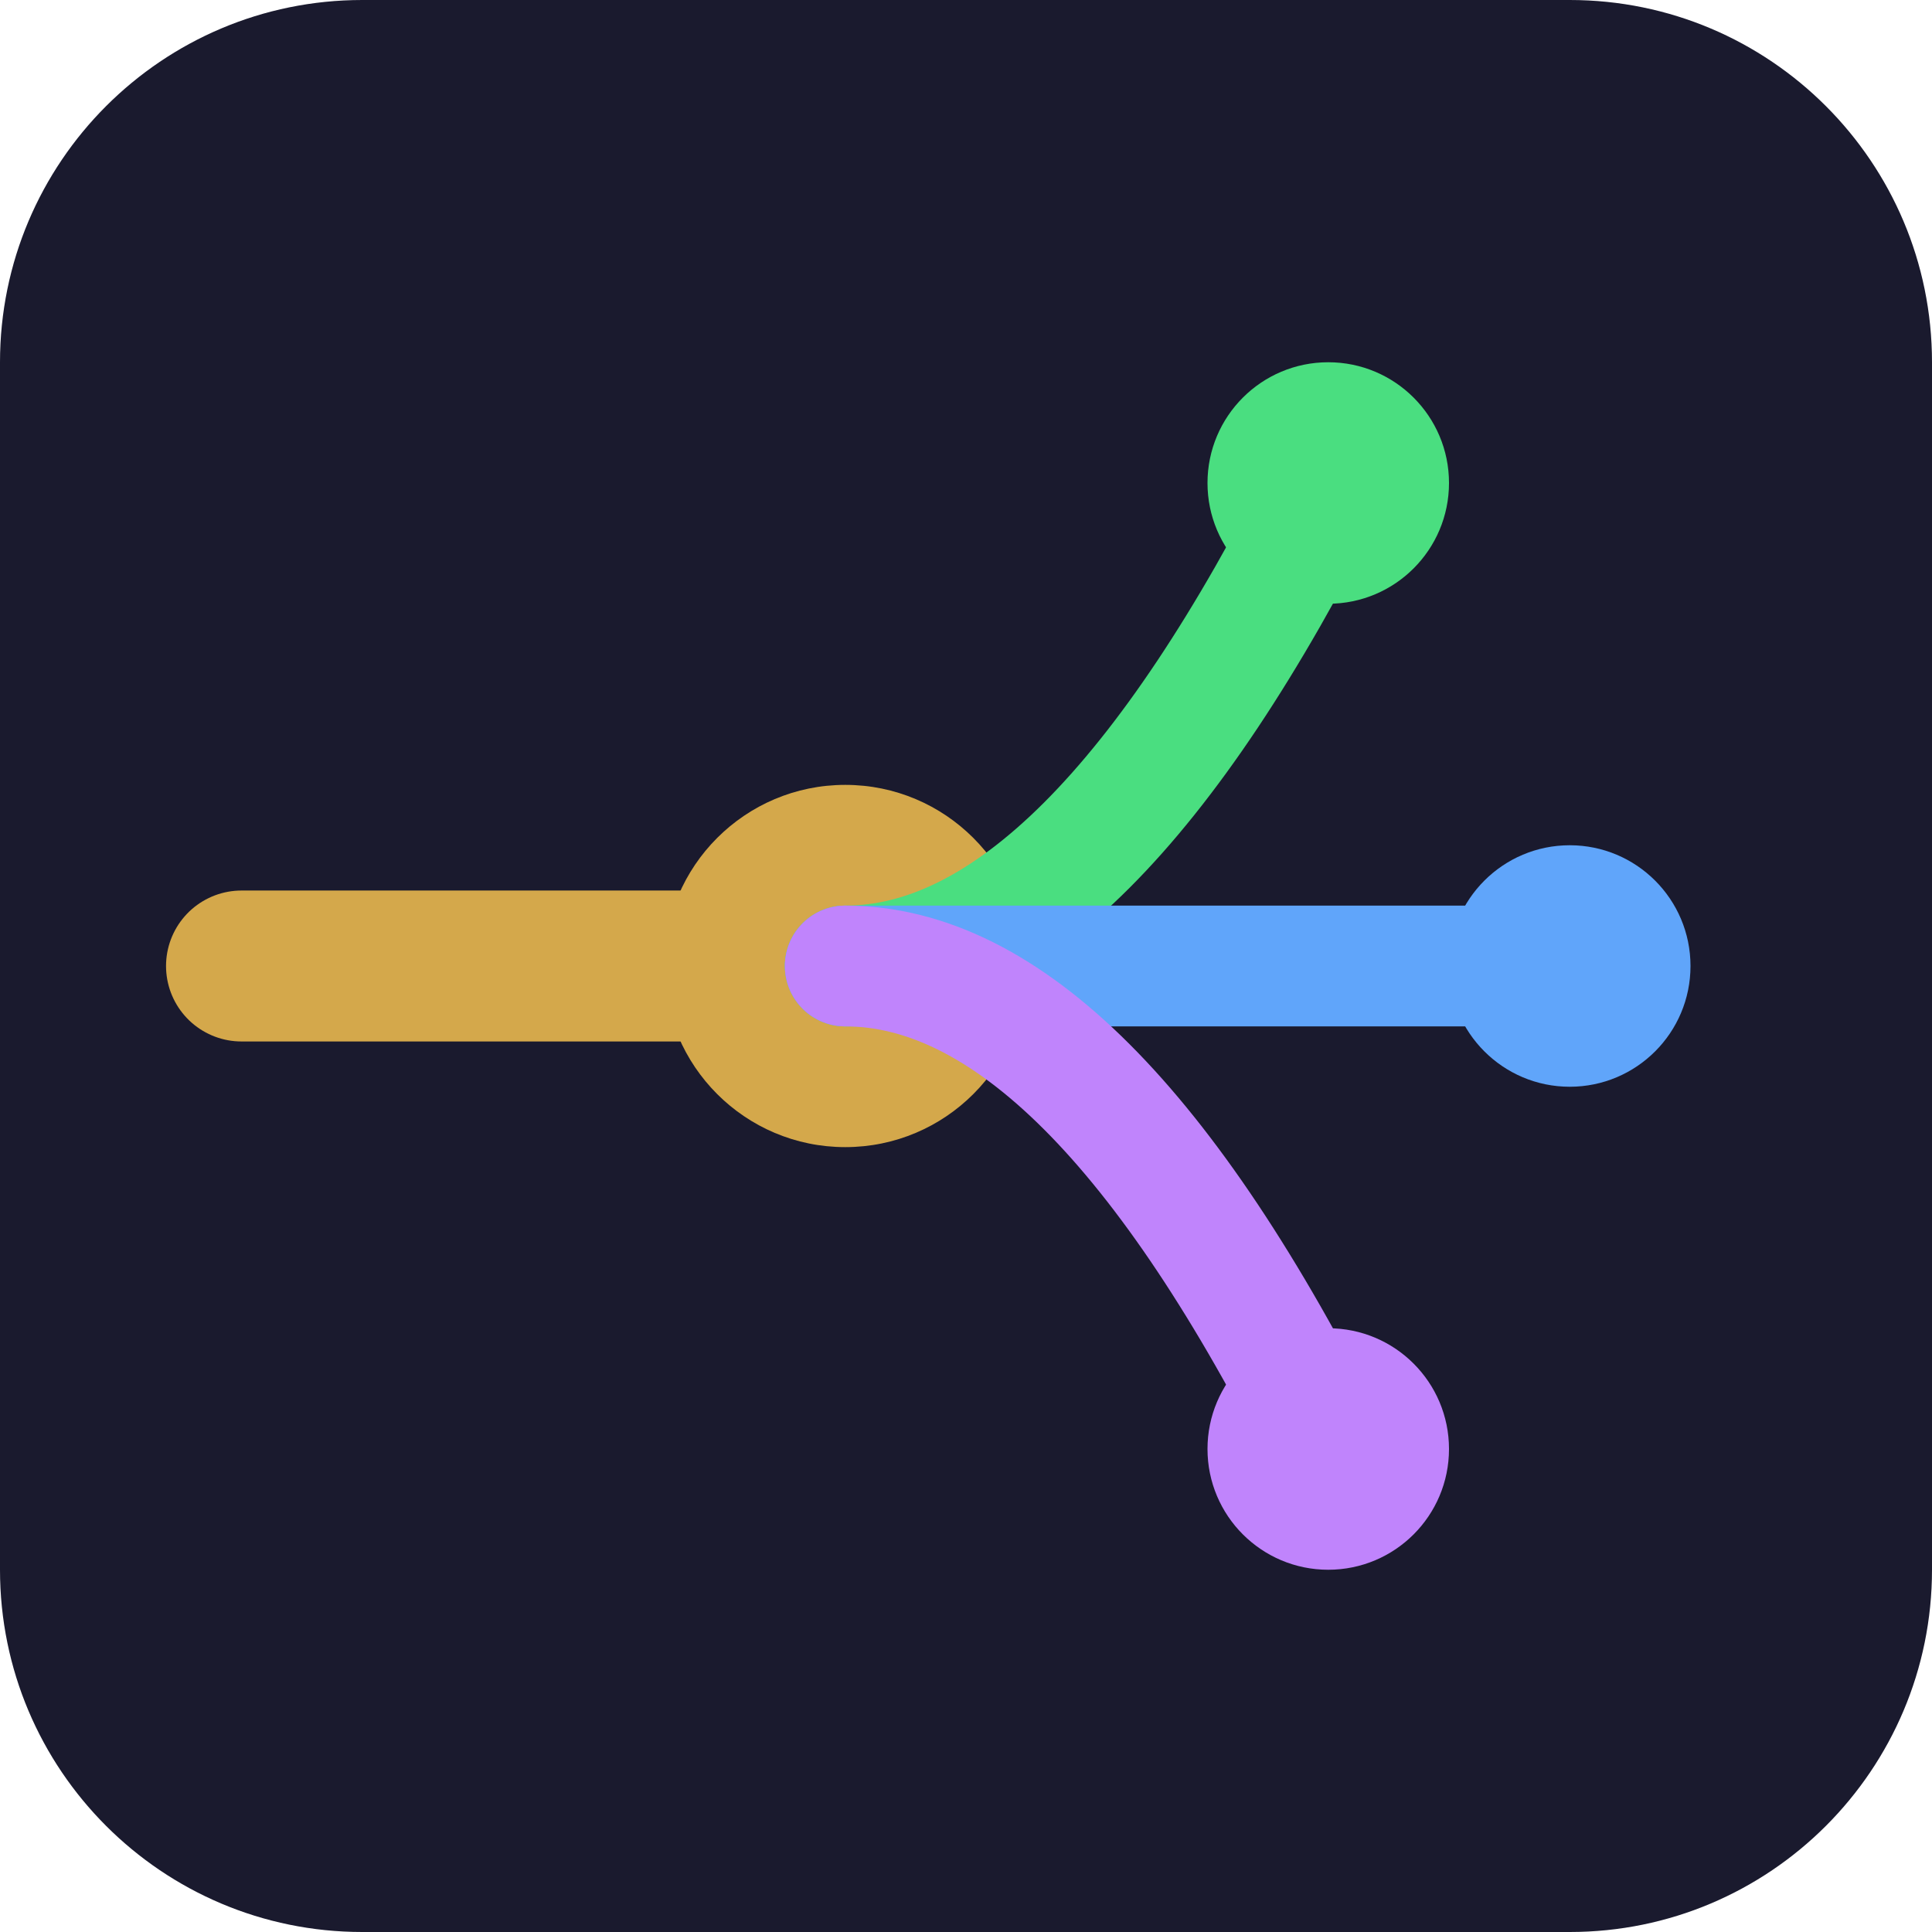
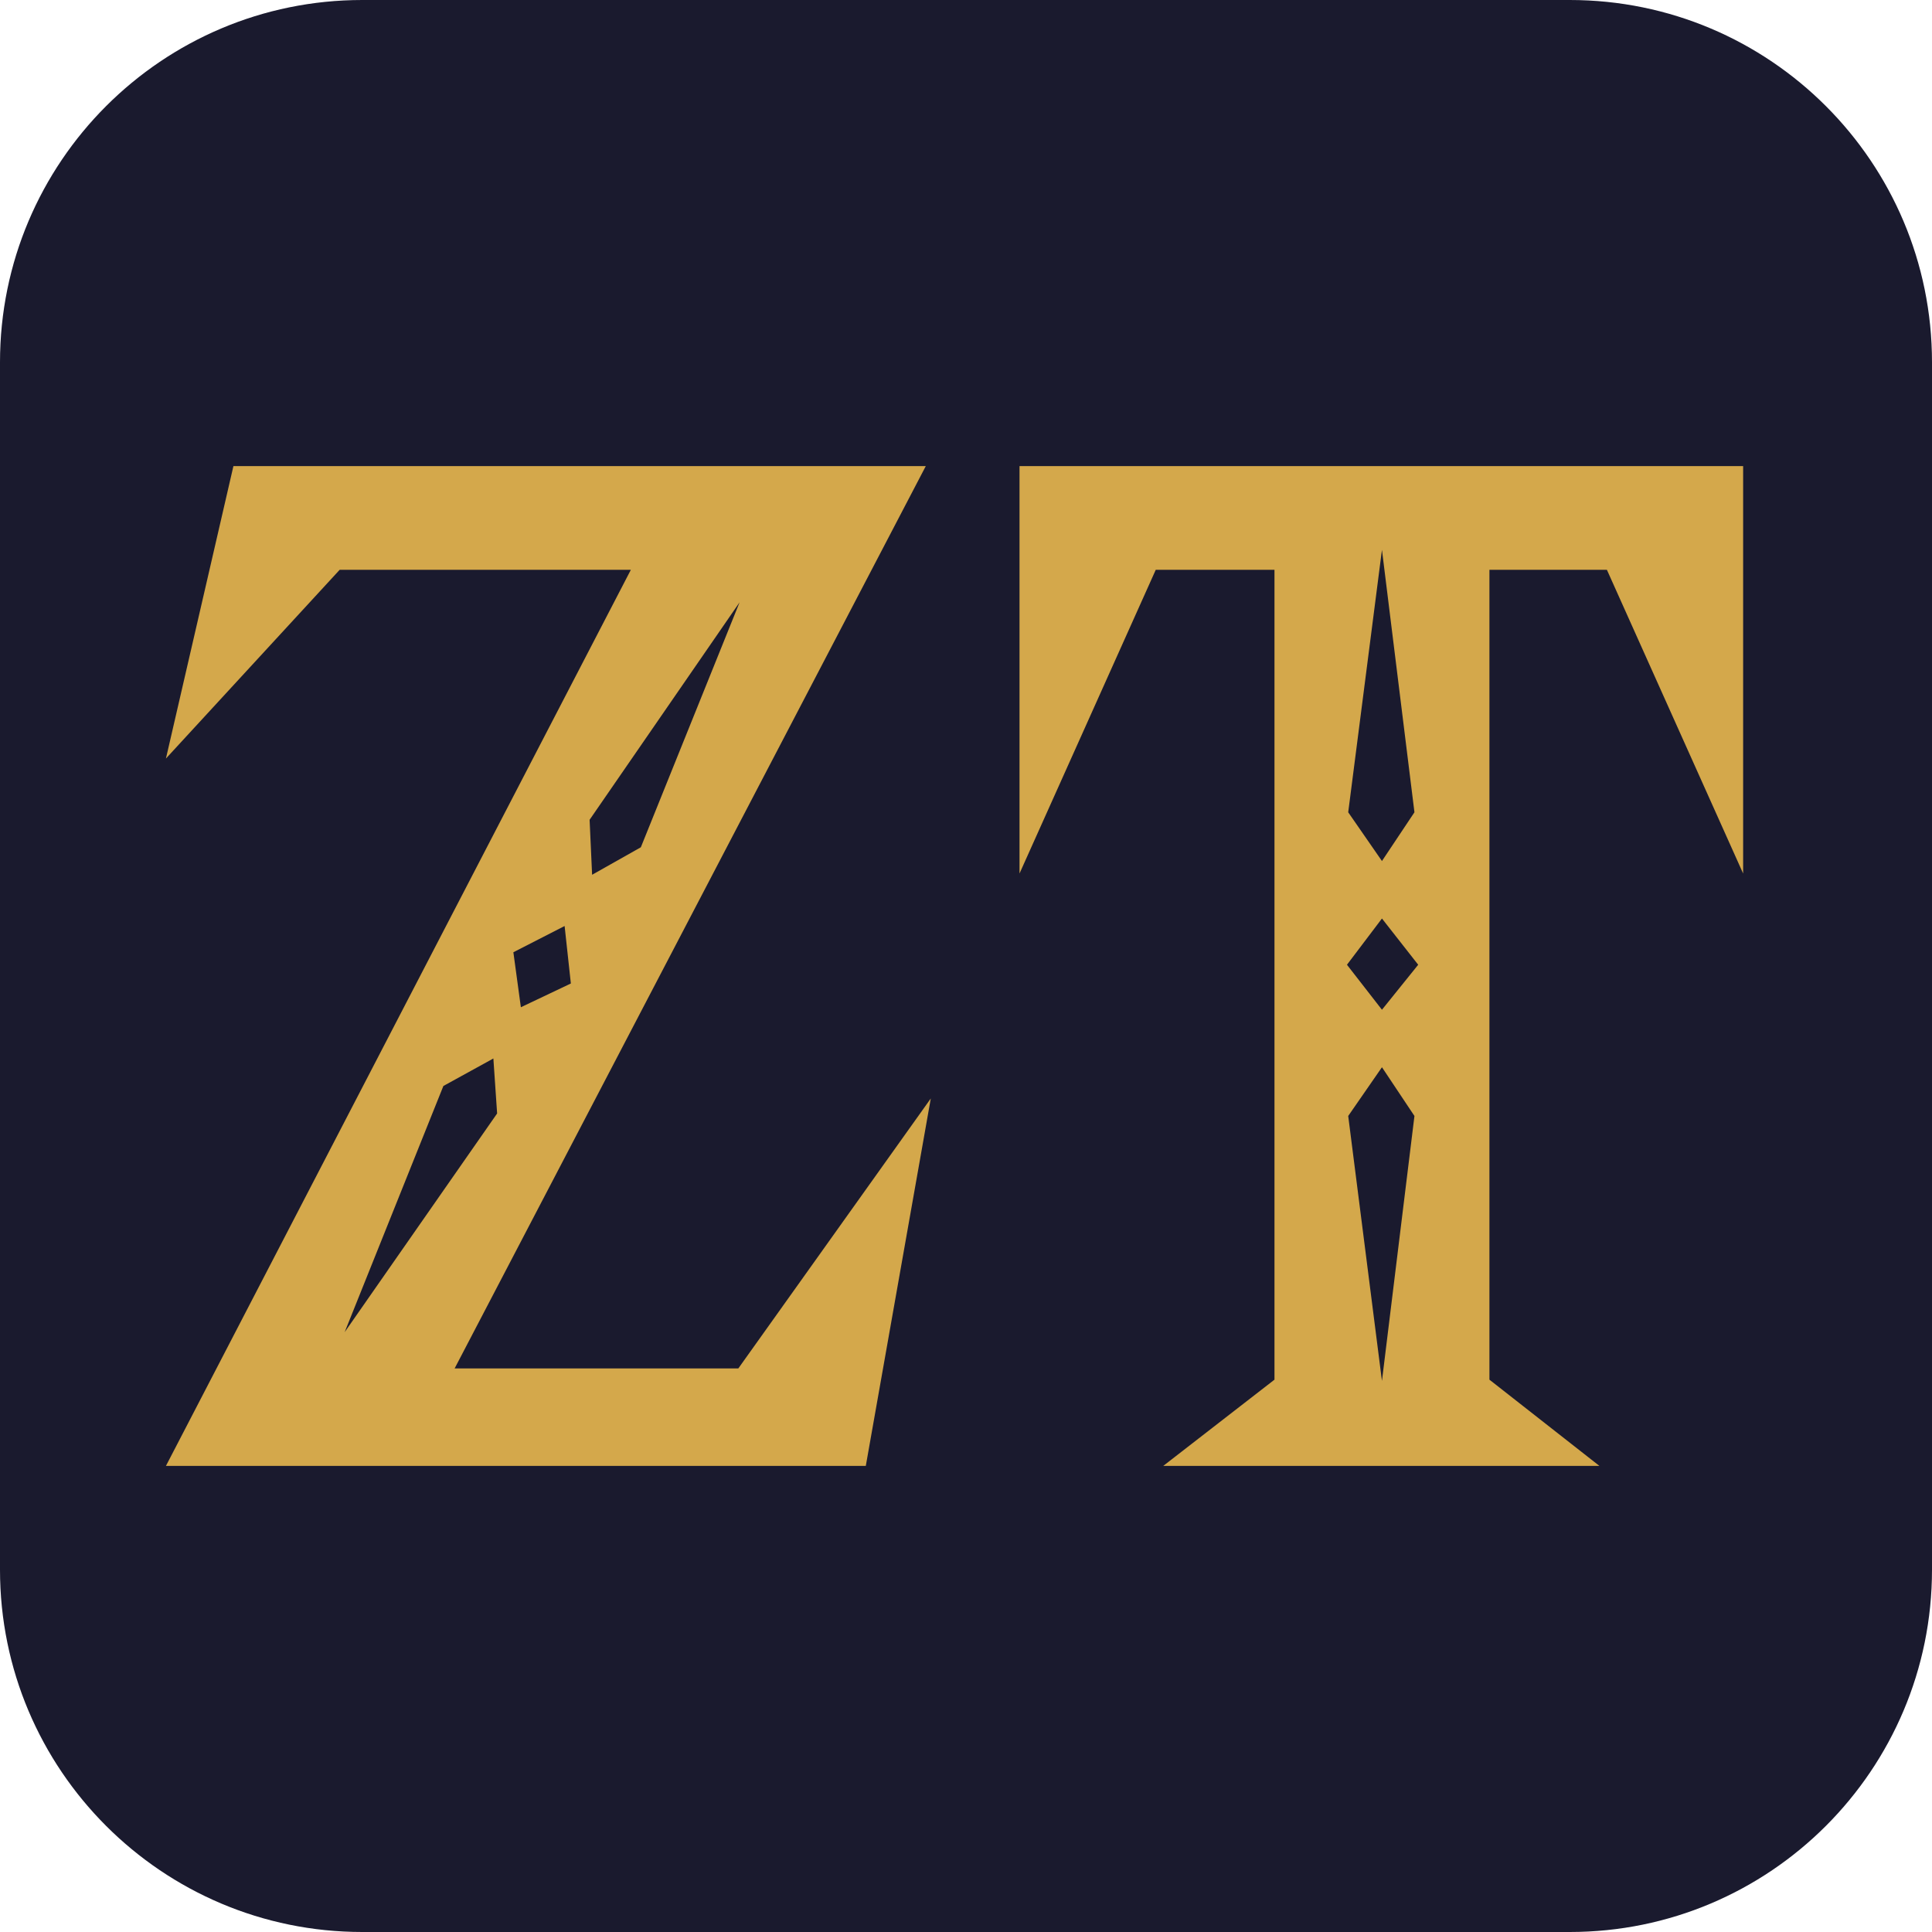
<svg xmlns="http://www.w3.org/2000/svg" viewBox="0 0 32 32">
  <rect width="32" height="32" rx="6" fill="#1a1a2e" />
-   <line x1="4" y1="16" x2="14" y2="16" stroke="#d4a84b" stroke-width="2.5" stroke-linecap="round" />
-   <circle cx="14" cy="16" r="3" fill="#d4a84b" />
-   <path d="M14 16 Q18 16 22 8" fill="none" stroke="#4ade80" stroke-width="2" stroke-linecap="round" />
-   <circle cx="22" cy="8" r="2" fill="#4ade80" />
-   <line x1="14" y1="16" x2="26" y2="16" stroke="#60a5fa" stroke-width="2" stroke-linecap="round" />
-   <circle cx="26" cy="16" r="2" fill="#60a5fa" />
-   <path d="M14 16 Q18 16 22 24" fill="none" stroke="#c084fc" stroke-width="2" stroke-linecap="round" />
-   <circle cx="22" cy="24" r="2" fill="#c084fc" />
+   <g transform="translate(2.5, 7.72) scale(0.0207, -0.0207) translate(0, -800)" fill="#d4a84b">
+     <path d="M470 78L624 294L572 0H12L384 717H151L12 566L66 800H620L243 78ZM471 691L351 517L353 473L392 495ZM331 432L290 411L296 367L336 386ZM234 304L155 107L277 282L274 326Z" />
+     <g transform="translate(670, 0)">
+       <path d="M604 800V474L495 717H401V69L489 0H140L229 69V717H134L25 474V800ZM315 733L288 523L315 484L341 523ZM315 365L344 401L315 438L287 401ZM315 68L341 280L315 319L288 280Z" />
+     </g>
+   </g>
</svg>
